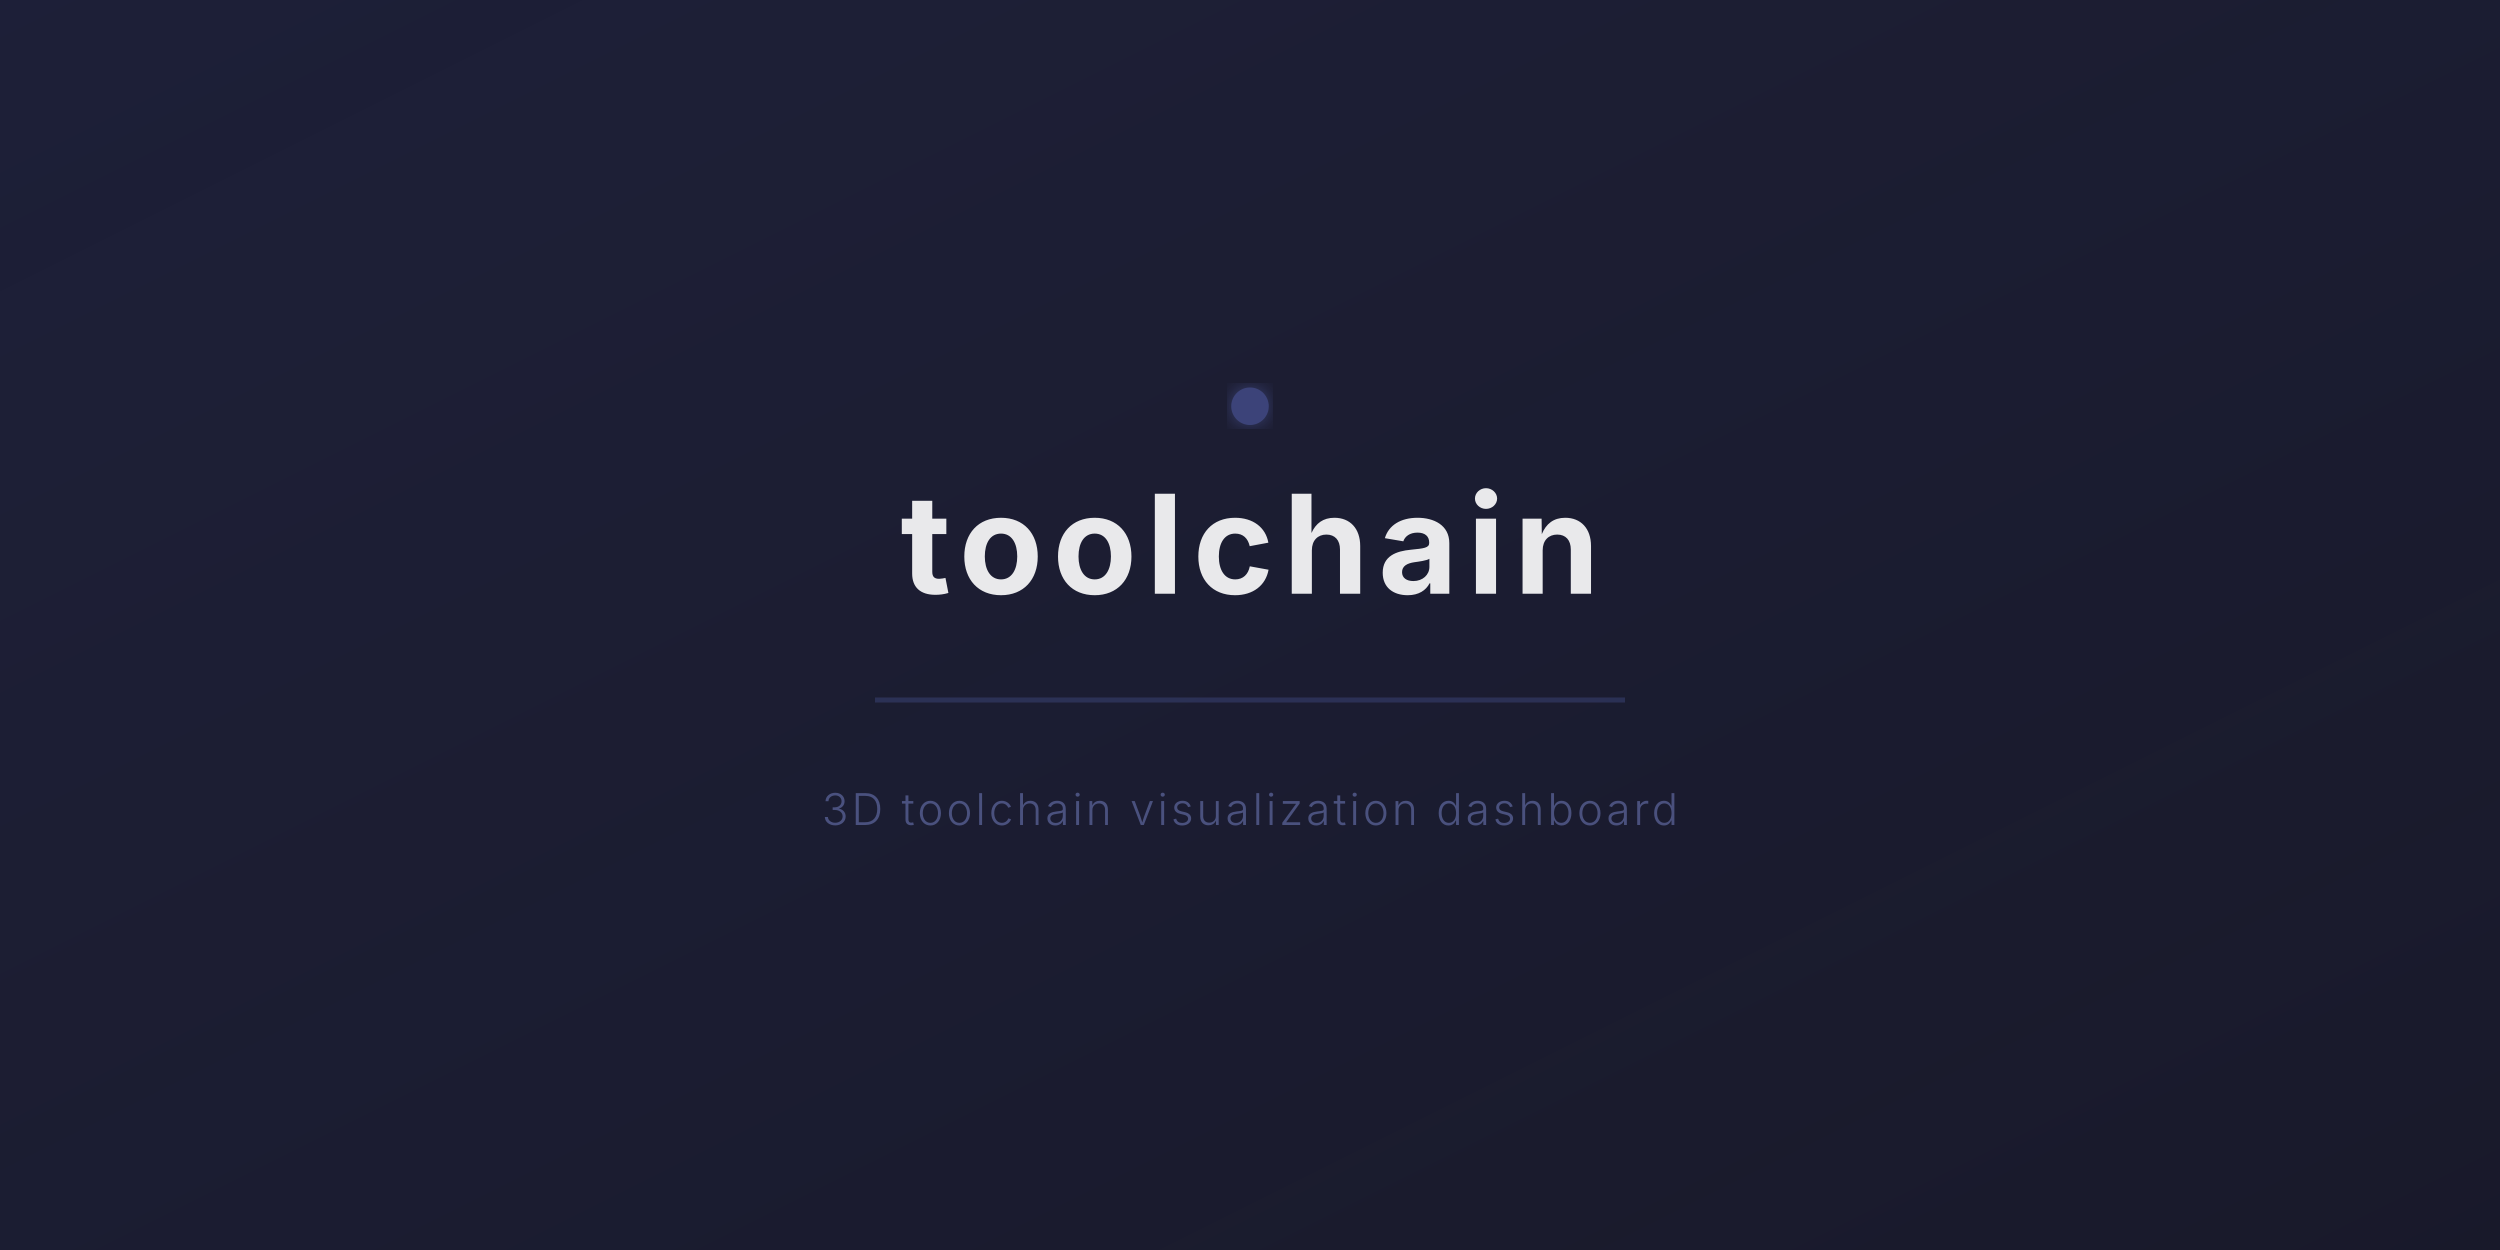
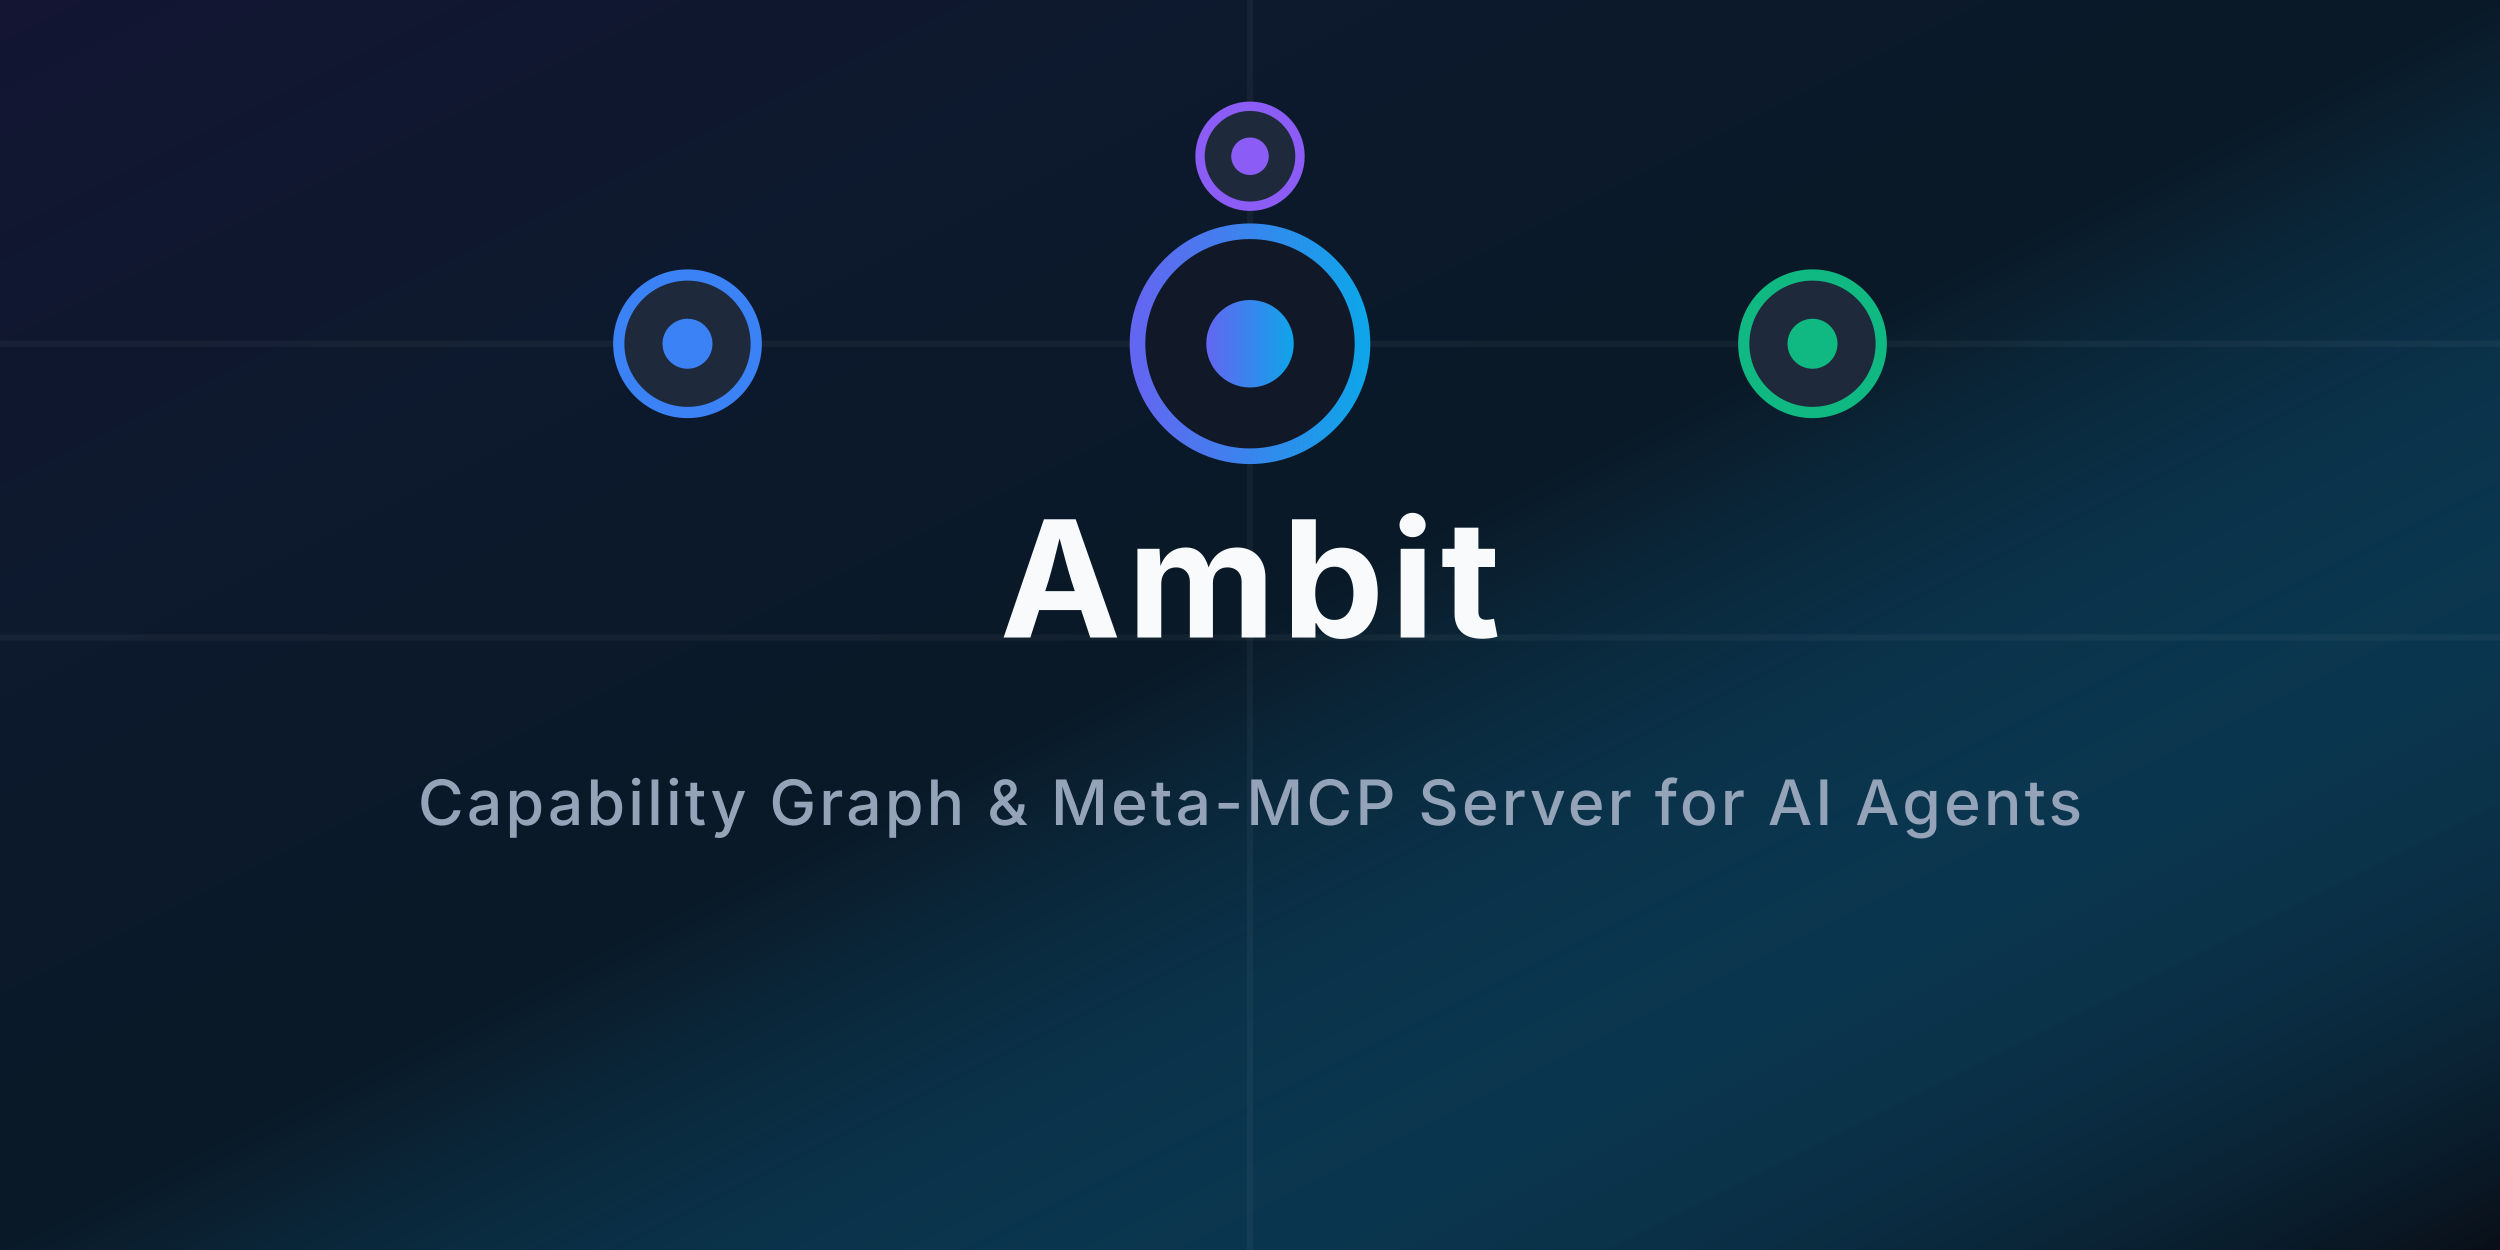
<svg xmlns="http://www.w3.org/2000/svg" viewBox="0 0 400 200" width="400" height="200">
  <defs>
    <linearGradient id="bg" x1="0" y1="0" x2="1" y2="1">
-       <stop offset="0%" stop-color="#5C6BC0" stop-opacity="0.15" />
-       <stop offset="100%" stop-color="#7986CB" stop-opacity="0.06" />
+       <stop offset="0%" stop-color="#4f46e5" stop-opacity="0.14" />
+       <stop offset="50%" stop-color="#0ea5e9" stop-opacity="0.08" />
+       <stop offset="100%" stop-color="#090d16" stop-opacity="0.98" />
    </linearGradient>
-     <filter id="glow">
-       <feGaussianBlur stdDeviation="1.5" result="blur" />
-       <feMerge>
-         <feMergeNode in="blur" />
-         <feMergeNode in="SourceGraphic" />
-       </feMerge>
-     </filter>
+     <linearGradient id="brandGrad" x1="0" y1="0" x2="100%" y2="0">
+       <stop offset="0%" stop-color="#6366f1" />
+       <stop offset="100%" stop-color="#0ea5e9" />
+     </linearGradient>
  </defs>
-   <rect width="100%" height="100%" fill="#121220" />
+   <rect width="100%" height="100%" fill="#090d16" />
  <rect width="100%" height="100%" fill="url(#bg)" />
-   <circle cx="200" cy="65" r="3" fill="#5C6BC0" filter="url(#glow)" opacity="0.5" />
-   <text x="200" y="95" font-family="system-ui, -apple-system, sans-serif" font-size="22" font-weight="700" fill="white" text-anchor="middle" letter-spacing="1.5" opacity="0.9">toolchain</text>
-   <line x1="140" y1="112" x2="260" y2="112" stroke="#5C6BC0" stroke-width="0.8" opacity="0.25" />
-   <text x="200" y="132" font-family="system-ui, -apple-system, sans-serif" font-size="7" font-weight="300" fill="#7986CB" text-anchor="middle" opacity="0.5" letter-spacing="0.5">3D toolchain visualization dashboard</text>
+   <line x1="0" y1="55" x2="400" y2="55" stroke="rgba(255,255,255,0.04)" stroke-width="1" />
+   <line x1="0" y1="102" x2="400" y2="102" stroke="rgba(255,255,255,0.04)" stroke-width="1" />
+   <line x1="200" y1="0" x2="200" y2="200" stroke="rgba(255,255,255,0.04)" stroke-width="1" />
+   <line x1="110" y1="55" x2="200" y2="55" stroke="url(#brandGrad)" stroke-width="1.8" stroke-dasharray="3,3" opacity="0.7" />
+   <line x1="200" y1="55" x2="290" y2="55" stroke="url(#brandGrad)" stroke-width="1.8" stroke-dasharray="3,3" opacity="0.7" />
+   <line x1="200" y1="25" x2="200" y2="55" stroke="url(#brandGrad)" stroke-width="1.5" stroke-dasharray="2,2" opacity="0.5" />
+   <circle cx="110" cy="55" r="11" fill="#1e293b" stroke="#3b82f6" stroke-width="1.8" />
+   <circle cx="110" cy="55" r="4" fill="#3b82f6" />
+   <circle cx="290" cy="55" r="11" fill="#1e293b" stroke="#10b981" stroke-width="1.8" />
+   <circle cx="290" cy="55" r="4" fill="#10b981" />
+   <circle cx="200" cy="25" r="8" fill="#1e293b" stroke="#8b5cf6" stroke-width="1.5" />
+   <circle cx="200" cy="25" r="3" fill="#8b5cf6" />
+   <circle cx="200" cy="55" r="18" fill="#111827" stroke="url(#brandGrad)" stroke-width="2.5" />
+   <circle cx="200" cy="55" r="7" fill="url(#brandGrad)" />
+   <text x="200" y="102" font-family="'Inter', -apple-system, sans-serif" font-size="26" font-weight="700" fill="#f8fafc" text-anchor="middle" letter-spacing="1">Ambit</text>
+   <text x="200" y="132" font-family="'Inter', -apple-system, sans-serif" font-size="10" font-weight="500" fill="#94a3b8" text-anchor="middle" letter-spacing="0.5">Capability Graph &amp; Meta-MCP Server for AI Agents</text>
</svg>
